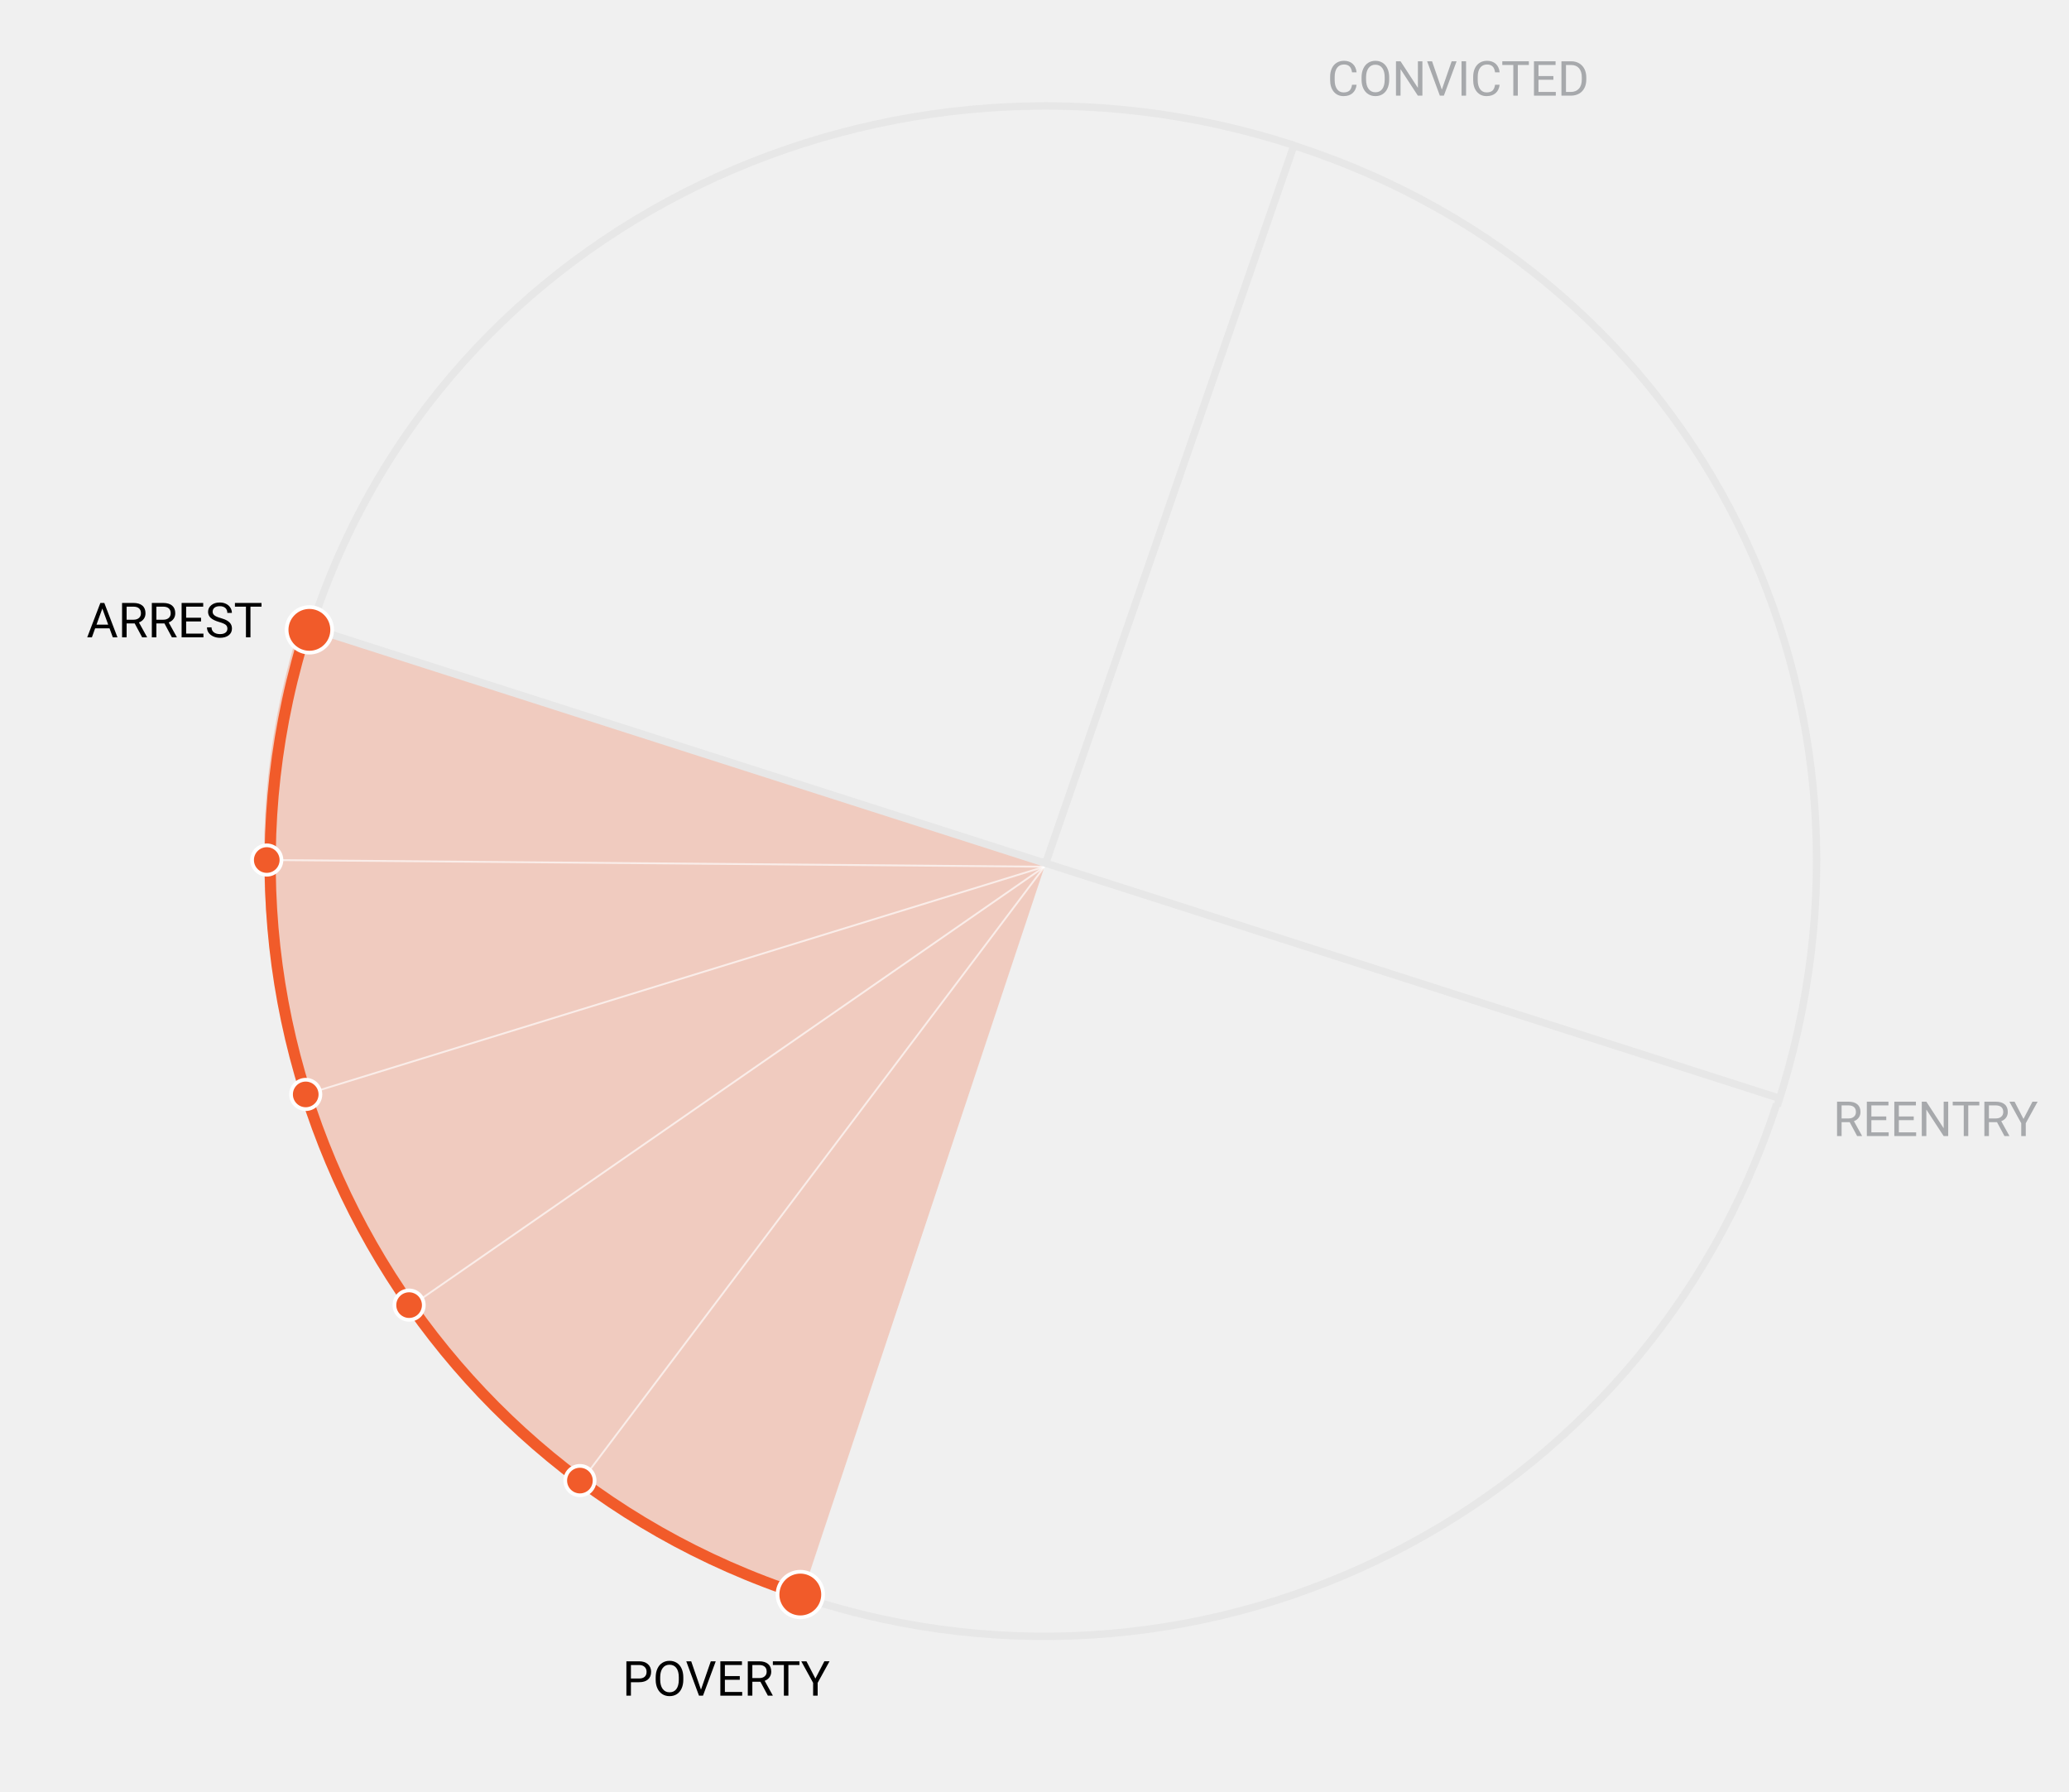
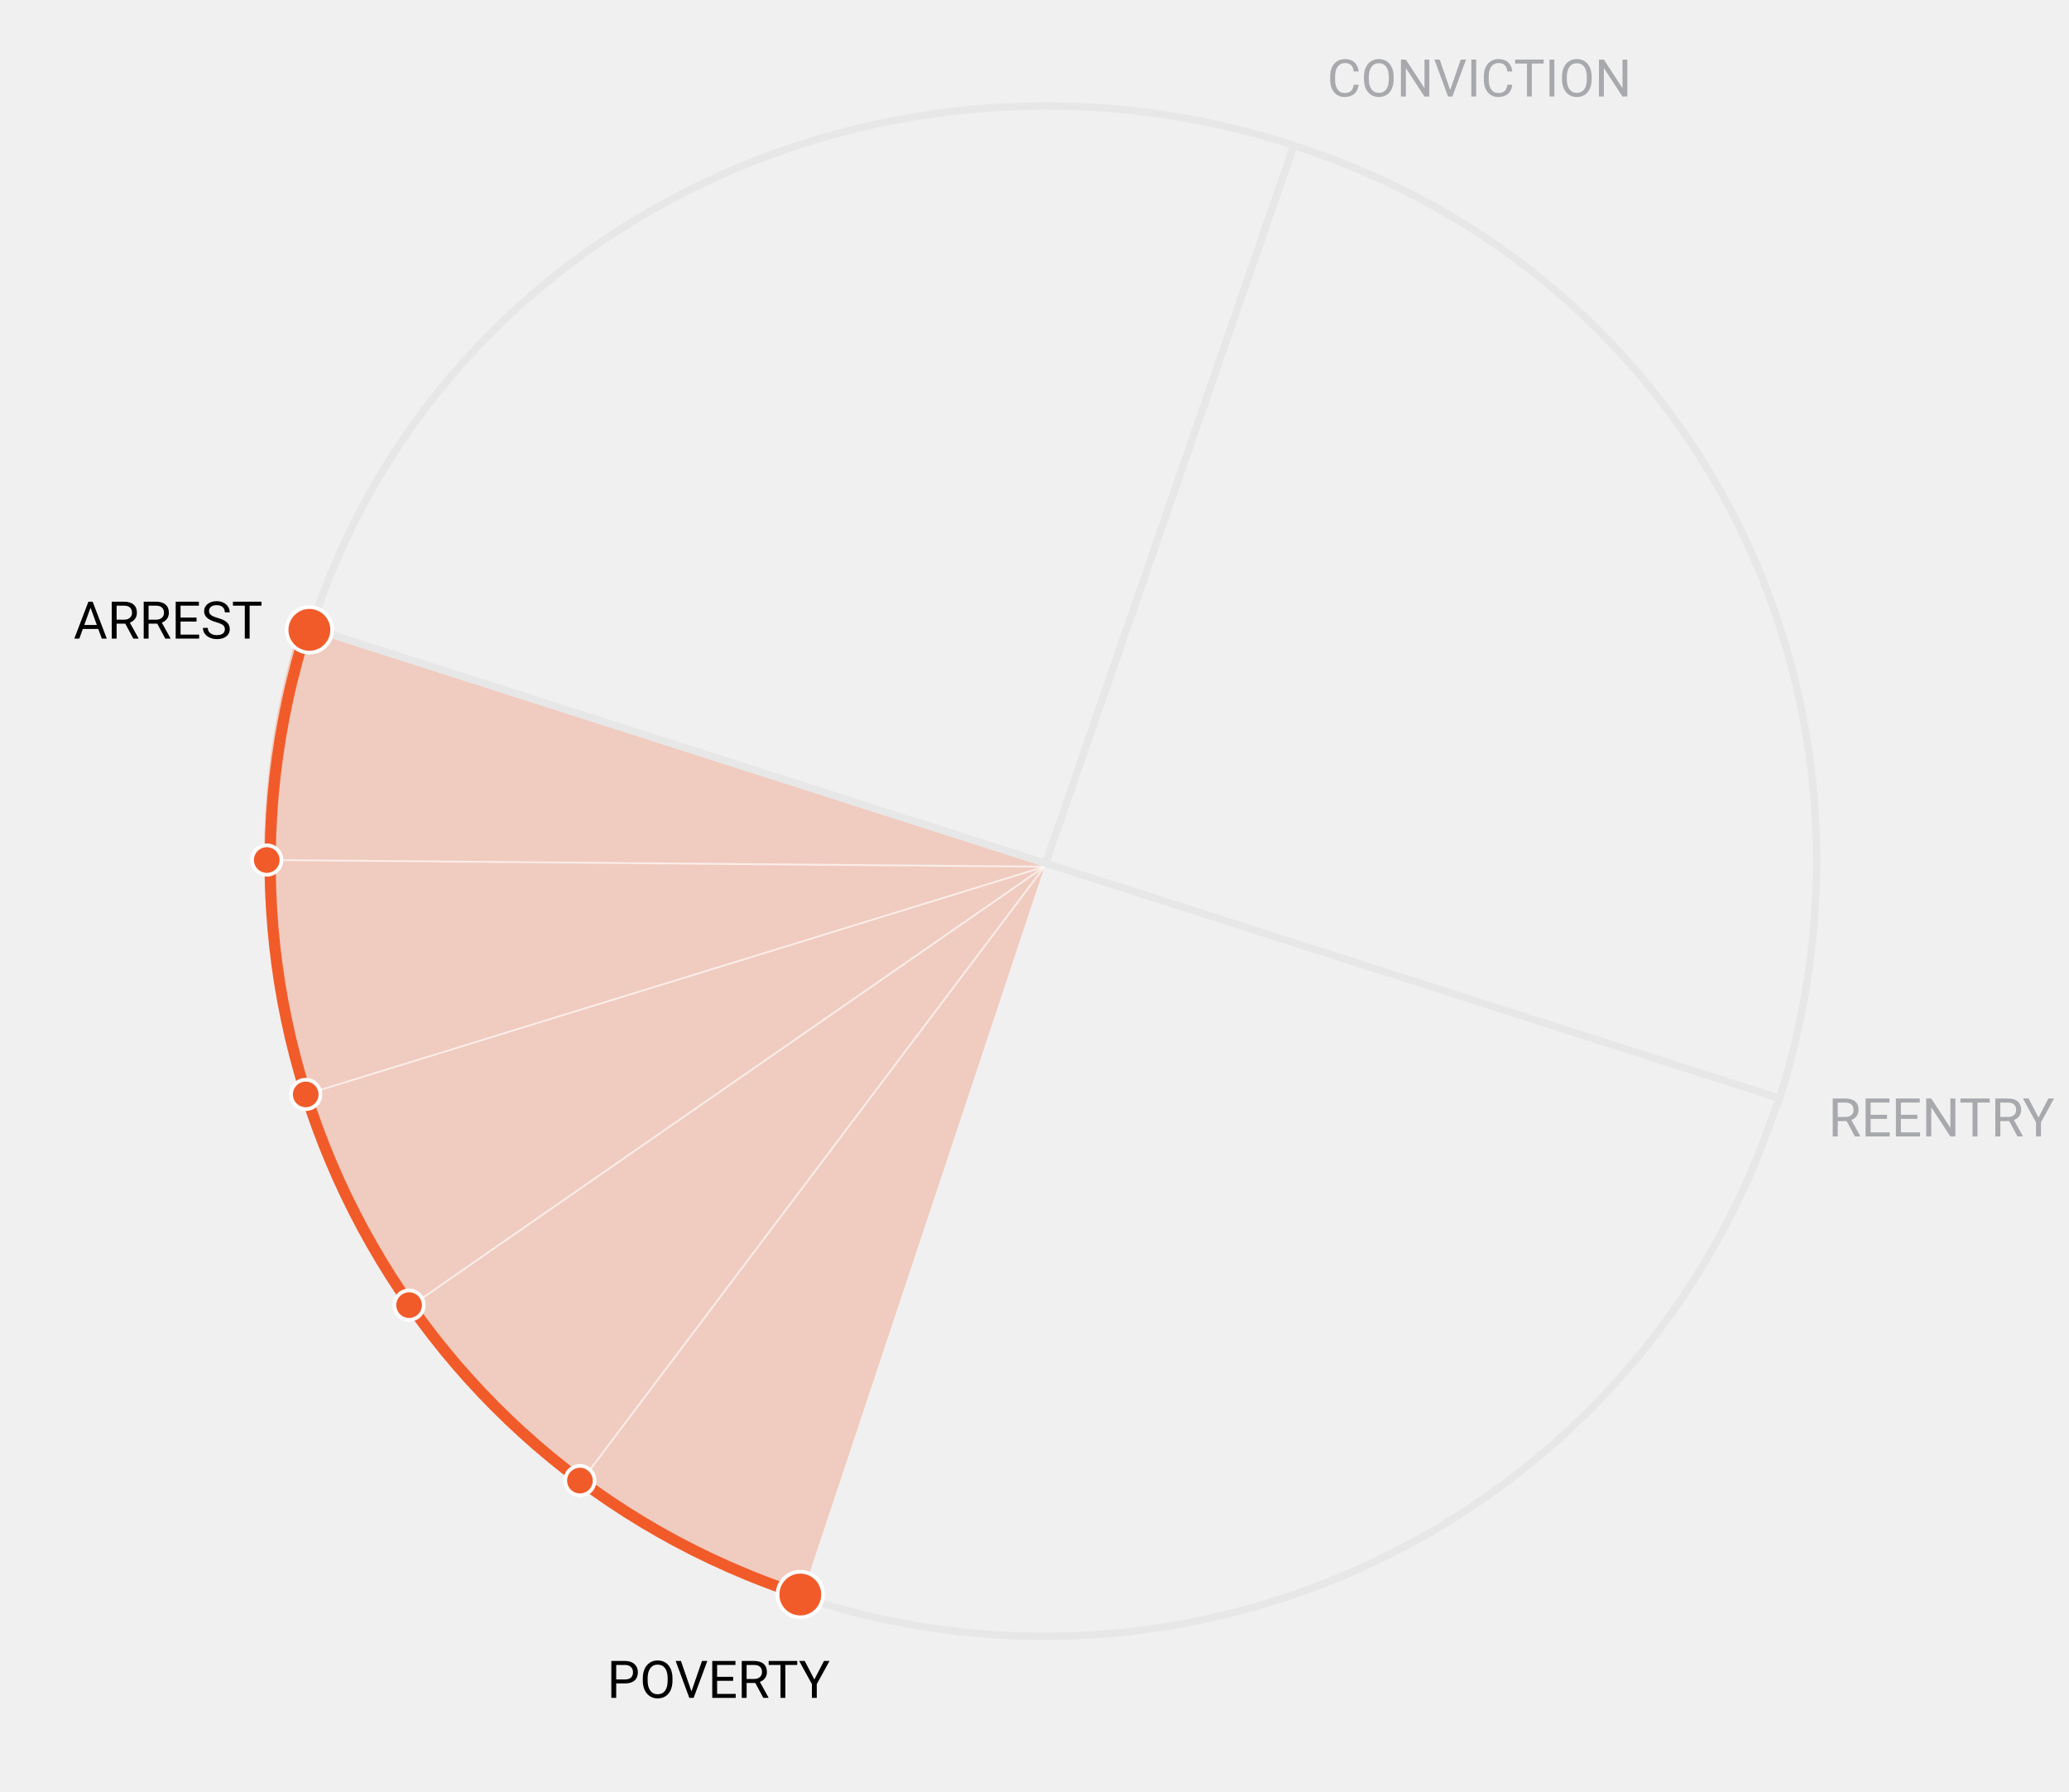
<svg xmlns="http://www.w3.org/2000/svg" version="1.1" id="Layer_1" x="0px" y="0px" viewBox="0 0 556.472 481.872" enable-background="new 0 0 556.472 481.872" xml:space="preserve">
  <g opacity="0.25">
    <path fill="#F15B2A" d="M216.107,427.876C107.492,392.55,45.66,275.87,80.98,167.257l200.25,64.903" />
  </g>
  <path fill="none" stroke="#E7E7E7" stroke-width="2" stroke-miterlimit="10" d="M478.011,297.397  c35.379-108.789-20.58-222.658-129.373-258.039" />
  <g>
    <path fill="none" stroke="#F15B2A" stroke-width="3" stroke-miterlimit="10" d="M82.87,167.881   C47.491,276.668,106.997,393.537,215.79,428.92" />
  </g>
  <path fill="none" stroke="#E7E7E7" stroke-width="2" stroke-miterlimit="10" d="M348.016,39.082  C239.225,3.705,119.276,59.457,83.896,168.25" />
  <path fill="none" stroke="#E7E7E7" stroke-width="2" stroke-miterlimit="10" d="M216.808,429.838  c108.789,35.375,225.66-24.133,261.041-132.922" />
  <g>
-     <path d="M169.691,452.382V456h-1.219v-9.242h3.409c1.012,0,1.804,0.258,2.377,0.774s0.86,1.2,0.86,2.05   c0,0.897-0.28,1.589-0.841,2.073s-1.364,0.727-2.409,0.727H169.691z M169.691,451.385h2.19c0.651,0,1.151-0.153,1.498-0.461   c0.347-0.307,0.521-0.751,0.521-1.332c0-0.551-0.174-0.991-0.521-1.322s-0.823-0.502-1.429-0.516h-2.26V451.385z" />
-     <path d="M183.783,451.678c0,0.905-0.152,1.695-0.457,2.37s-0.736,1.19-1.295,1.546s-1.21,0.533-1.955,0.533   c-0.728,0-1.373-0.179-1.936-0.536s-1-0.868-1.311-1.53c-0.312-0.662-0.471-1.429-0.479-2.301v-0.666   c0-0.889,0.154-1.674,0.464-2.355c0.309-0.682,0.745-1.203,1.311-1.564c0.564-0.362,1.211-0.543,1.939-0.543   c0.74,0,1.393,0.179,1.958,0.536c0.564,0.357,0.999,0.876,1.304,1.556c0.305,0.679,0.457,1.469,0.457,2.371V451.678z    M182.571,451.08c0-1.096-0.22-1.937-0.66-2.522s-1.056-0.88-1.847-0.88c-0.771,0-1.377,0.294-1.819,0.88s-0.669,1.399-0.683,2.44   v0.68c0,1.062,0.224,1.896,0.67,2.504s1.062,0.91,1.844,0.91c0.787,0,1.396-0.286,1.828-0.859s0.654-1.396,0.667-2.467V451.08z" />
-     <path d="M188.532,454.381l2.641-7.623h1.332L189.077,456h-1.078l-3.422-9.242h1.326L188.532,454.381z" />
-     <path d="M198.968,451.729h-4.006v3.275h4.653V456h-5.872v-9.242h5.809v0.996h-4.59v2.978h4.006V451.729z" />
-     <path d="M204.522,452.262h-2.172V456h-1.225v-9.242h3.06c1.041,0,1.842,0.237,2.402,0.711s0.841,1.164,0.841,2.069   c0,0.575-0.155,1.077-0.466,1.505c-0.312,0.427-0.744,0.746-1.298,0.958l2.17,3.923V456h-1.307L204.522,452.262z M202.351,451.265   h1.873c0.605,0,1.087-0.157,1.444-0.471s0.536-0.733,0.536-1.259c0-0.572-0.17-1.011-0.511-1.316s-0.833-0.46-1.476-0.465h-1.867   V451.265z" />
-     <path d="M215.015,447.754h-2.971V456h-1.213v-8.246h-2.965v-0.996h7.148V447.754z" />
-     <path d="M219.305,451.398l2.412-4.641h1.385l-3.188,5.795V456h-1.219v-3.447l-3.186-5.795h1.396L219.305,451.398z" />
+     <path d="M165.732,452.708v3.886h-1.309v-9.927h3.662c1.087,0,1.937,0.277,2.553,0.832c0.616,0.555,0.924,1.289,0.924,2.202   c0,0.964-0.301,1.707-0.903,2.227c-0.602,0.52-1.465,0.78-2.588,0.78H165.732z M165.732,451.637h2.353   c0.7,0,1.237-0.165,1.609-0.495c0.372-0.329,0.559-0.807,0.559-1.431c0-0.592-0.187-1.065-0.559-1.42   c-0.372-0.356-0.884-0.539-1.535-0.554h-2.427V451.637z" />
+     <path d="M180.869,451.952c0,0.972-0.164,1.821-0.491,2.546c-0.327,0.725-0.791,1.279-1.391,1.66   c-0.6,0.382-1.299,0.573-2.099,0.573c-0.782,0-1.475-0.192-2.079-0.576c-0.604-0.384-1.074-0.932-1.408-1.644   c-0.335-0.711-0.506-1.535-0.515-2.471v-0.715c0-0.955,0.166-1.798,0.498-2.53c0.331-0.732,0.8-1.292,1.408-1.68   c0.606-0.389,1.301-0.583,2.083-0.583c0.795,0,1.496,0.192,2.103,0.576c0.606,0.384,1.073,0.941,1.4,1.671   c0.327,0.729,0.491,1.578,0.491,2.547V451.952z M179.567,451.31c0-1.177-0.236-2.08-0.709-2.71   c-0.473-0.629-1.134-0.945-1.984-0.945c-0.828,0-1.479,0.316-1.954,0.945c-0.475,0.629-0.718,1.503-0.733,2.621v0.73   c0,1.14,0.24,2.037,0.72,2.69c0.479,0.653,1.14,0.978,1.98,0.978c0.845,0,1.5-0.307,1.964-0.923   c0.464-0.616,0.703-1.499,0.716-2.65V451.31z" />
+     <path d="M185.97,454.855l2.836-8.188h1.431l-3.682,9.927h-1.158l-3.676-9.927h1.424L185.97,454.855z" />
+     <path d="M197.179,452.006h-4.303v3.518h4.998v1.07h-6.307v-9.927h6.239v1.07h-4.93v3.198h4.303V452.006z" />
+     <path d="M203.145,452.579h-2.333v4.015h-1.315v-9.927h3.286c1.118,0,1.978,0.255,2.58,0.764c0.602,0.509,0.903,1.25,0.903,2.223   c0,0.618-0.167,1.157-0.5,1.616c-0.335,0.458-0.799,0.801-1.394,1.029l2.331,4.214v0.082H205.3L203.145,452.579z M200.812,451.508   h2.012c0.65,0,1.167-0.169,1.551-0.506c0.384-0.337,0.576-0.788,0.576-1.352c0-0.615-0.182-1.086-0.549-1.414   c-0.366-0.328-0.895-0.494-1.585-0.499h-2.006V451.508z" />
+     <path d="M214.415,447.737h-3.191v8.857h-1.303v-8.857h-3.185v-1.07h7.679V447.737z" />
+     <path d="M219.023,451.652l2.591-4.985h1.487l-3.424,6.224v3.703h-1.309v-3.703l-3.422-6.224h1.499L219.023,451.652z" />
  </g>
  <g>
-     <path fill="#A7A9AC" d="M497.486,301.77h-2.172v3.738h-1.225v-9.242h3.06c1.041,0,1.842,0.237,2.402,0.711s0.841,1.164,0.841,2.069   c0,0.575-0.155,1.077-0.466,1.505c-0.312,0.427-0.744,0.746-1.298,0.958l2.17,3.923v0.076h-1.307L497.486,301.77z M495.314,300.772   h1.873c0.605,0,1.087-0.157,1.444-0.471s0.536-0.733,0.536-1.259c0-0.572-0.17-1.011-0.511-1.316s-0.833-0.46-1.476-0.465h-1.867   V300.772z" />
-     <path fill="#A7A9AC" d="M507.325,301.236h-4.006v3.275h4.653v0.996h-5.872v-9.242h5.809v0.996h-4.59v2.978h4.006V301.236z" />
-     <path fill="#A7A9AC" d="M514.714,301.236h-4.006v3.275h4.653v0.996h-5.872v-9.242h5.809v0.996h-4.59v2.978h4.006V301.236z" />
-     <path fill="#A7A9AC" d="M523.981,305.508h-1.225l-4.653-7.122v7.122h-1.226v-9.242h1.226l4.665,7.154v-7.154h1.213V305.508z" />
-     <path fill="#A7A9AC" d="M532.348,297.262h-2.971v8.246h-1.213v-8.246h-2.965v-0.996h7.148V297.262z" />
-     <path fill="#A7A9AC" d="M537.108,301.77h-2.172v3.738h-1.225v-9.242h3.06c1.041,0,1.842,0.237,2.402,0.711s0.841,1.164,0.841,2.069   c0,0.575-0.155,1.077-0.466,1.505c-0.312,0.427-0.744,0.746-1.298,0.958l2.17,3.923v0.076h-1.307L537.108,301.77z M534.937,300.772   h1.873c0.605,0,1.087-0.157,1.444-0.471s0.536-0.733,0.536-1.259c0-0.572-0.17-1.011-0.511-1.316s-0.833-0.46-1.476-0.465h-1.867   V300.772z" />
-     <path fill="#A7A9AC" d="M544.235,300.906l2.412-4.641h1.385l-3.188,5.795v3.447h-1.219v-3.447l-3.186-5.795h1.396L544.235,300.906z   " />
+     <path fill="#A7A9AC" d="M496.671,301.482h-2.397v4.126h-1.352v-10.2h3.377c1.149,0,2.033,0.262,2.651,0.785   c0.619,0.523,0.928,1.285,0.928,2.284c0,0.635-0.171,1.189-0.514,1.661c-0.344,0.471-0.821,0.823-1.432,1.057l2.395,4.329v0.084   h-1.442L496.671,301.482z M494.274,300.382h2.067c0.668,0,1.2-0.174,1.594-0.52c0.395-0.346,0.592-0.809,0.592-1.389   c0-0.632-0.188-1.116-0.564-1.453c-0.376-0.337-0.919-0.508-1.628-0.513h-2.061V300.382z" />
+     <path fill="#A7A9AC" d="M507.53,300.894h-4.421v3.615h5.136v1.099h-6.481v-10.2h6.411v1.099h-5.066v3.286h4.421V300.894z" />
+     <path fill="#A7A9AC" d="M515.684,300.894h-4.421v3.615h5.136v1.099h-6.481v-10.2h6.41v1.099h-5.065v3.286h4.421V300.894z" />
+     <path fill="#A7A9AC" d="M525.912,305.608h-1.352l-5.136-7.86v7.86h-1.353v-10.2h1.353l5.148,7.896v-7.896h1.339V305.608z" />
+     <path fill="#A7A9AC" d="M535.145,296.507h-3.279v9.101h-1.339v-9.101h-3.272v-1.099h7.889V296.507z" />
+     <path fill="#A7A9AC" d="M540.399,301.482h-2.397v4.126h-1.352v-10.2h3.377c1.149,0,2.033,0.262,2.651,0.785   c0.619,0.523,0.928,1.285,0.928,2.284c0,0.635-0.171,1.189-0.514,1.661c-0.344,0.471-0.821,0.823-1.432,1.057l2.395,4.329v0.084   h-1.442L540.399,301.482z M538.002,300.382h2.067c0.668,0,1.2-0.174,1.594-0.52c0.394-0.346,0.592-0.809,0.592-1.389   c0-0.632-0.188-1.116-0.564-1.453c-0.376-0.337-0.919-0.508-1.629-0.513h-2.061V300.382z" />
+     <path fill="#A7A9AC" d="M548.265,300.529l2.662-5.122h1.528l-3.518,6.395v3.805h-1.345v-3.805l-3.516-6.395h1.541L548.265,300.529z   " />
  </g>
  <g>
-     <path d="M29.46,168.972h-3.871l-0.87,2.418h-1.257l3.529-9.242h1.066l3.535,9.242h-1.25L29.46,168.972z M25.956,167.975h3.143   l-1.574-4.323L25.956,167.975z" />
-     <path d="M36.228,167.651h-2.172v3.738h-1.225v-9.242h3.06c1.041,0,1.842,0.237,2.402,0.711s0.841,1.164,0.841,2.069   c0,0.575-0.155,1.077-0.466,1.505c-0.312,0.427-0.744,0.746-1.298,0.958l2.17,3.923v0.076h-1.307L36.228,167.651z M34.056,166.654   h1.873c0.605,0,1.087-0.157,1.444-0.471s0.536-0.733,0.536-1.259c0-0.572-0.17-1.011-0.511-1.316s-0.833-0.46-1.476-0.465h-1.867   V166.654z" />
-     <path d="M44.231,167.651H42.06v3.738h-1.225v-9.242h3.06c1.041,0,1.842,0.237,2.402,0.711s0.841,1.164,0.841,2.069   c0,0.575-0.155,1.077-0.466,1.505c-0.312,0.427-0.744,0.746-1.298,0.958l2.17,3.923v0.076h-1.307L44.231,167.651z M42.06,166.654   h1.873c0.605,0,1.087-0.157,1.444-0.471s0.536-0.733,0.536-1.259c0-0.572-0.17-1.011-0.511-1.316s-0.833-0.46-1.476-0.465H42.06   V166.654z" />
-     <path d="M54.07,167.118h-4.006v3.275h4.653v0.996h-5.872v-9.242h5.809v0.996h-4.59v2.978h4.006V167.118z" />
-     <path d="M58.958,167.271c-1.045-0.301-1.806-0.67-2.282-1.108c-0.476-0.438-0.714-0.979-0.714-1.622   c0-0.728,0.291-1.329,0.873-1.806c0.582-0.476,1.338-0.714,2.269-0.714c0.635,0,1.201,0.123,1.698,0.368s0.883,0.584,1.155,1.016   c0.273,0.432,0.41,0.903,0.41,1.415h-1.226c0-0.561-0.178-1.001-0.533-1.321s-0.856-0.481-1.505-0.481   c-0.601,0-1.069,0.133-1.405,0.398c-0.337,0.265-0.505,0.632-0.505,1.103c0,0.378,0.16,0.696,0.479,0.957s0.863,0.499,1.631,0.716   c0.769,0.216,1.369,0.454,1.803,0.715c0.434,0.26,0.756,0.563,0.965,0.91c0.21,0.348,0.314,0.756,0.314,1.226   c0,0.749-0.292,1.349-0.876,1.8c-0.584,0.45-1.365,0.676-2.342,0.676c-0.635,0-1.228-0.122-1.777-0.365   c-0.551-0.243-0.975-0.576-1.273-1c-0.298-0.423-0.447-0.903-0.447-1.44h1.225c0,0.559,0.207,1,0.619,1.323   c0.413,0.324,0.964,0.486,1.654,0.486c0.643,0,1.136-0.132,1.479-0.395c0.343-0.262,0.514-0.619,0.514-1.072   s-0.158-0.803-0.476-1.051C60.367,167.756,59.792,167.511,58.958,167.271z" />
-     <path d="M70.333,163.144h-2.971v8.246h-1.213v-8.246h-2.965v-0.996h7.148V163.144z" />
+     <path d="M26.43,169.135h-4.158l-0.935,2.597h-1.35l3.79-9.927h1.146l3.797,9.927h-1.343L26.43,169.135z M22.667,168.064h3.376   l-1.691-4.644L22.667,168.064z" />
+     <path d="M33.699,167.717h-2.333v4.015h-1.315v-9.927h3.286c1.118,0,1.978,0.255,2.58,0.764c0.602,0.509,0.903,1.25,0.903,2.223   c0,0.618-0.167,1.157-0.5,1.616c-0.335,0.458-0.799,0.801-1.394,1.029l2.331,4.214v0.082h-1.403L33.699,167.717z M31.367,166.646   h2.012c0.65,0,1.167-0.169,1.551-0.506c0.384-0.337,0.576-0.788,0.576-1.352c0-0.615-0.182-1.086-0.549-1.414   c-0.366-0.328-0.895-0.494-1.585-0.499h-2.006V166.646z" />
+     <path d="M42.297,167.717h-2.333v4.015h-1.315v-9.927h3.286c1.118,0,1.978,0.255,2.58,0.764c0.602,0.509,0.903,1.25,0.903,2.223   c0,0.618-0.167,1.157-0.5,1.616c-0.335,0.458-0.799,0.801-1.394,1.029l2.331,4.214v0.082h-1.403L42.297,167.717z M39.964,166.646   h2.012c0.65,0,1.167-0.169,1.551-0.506c0.384-0.337,0.576-0.788,0.576-1.352c0-0.615-0.182-1.086-0.549-1.414   c-0.366-0.328-0.895-0.494-1.585-0.499h-2.006V166.646z" />
+     <path d="M52.865,167.144h-4.303v3.518h4.998v1.07h-6.307v-9.927h6.239v1.07h-4.93v3.198h4.303V167.144z" />
+     <path d="M58.115,167.308c-1.122-0.323-1.94-0.72-2.451-1.191c-0.511-0.47-0.767-1.051-0.767-1.742c0-0.781,0.313-1.428,0.938-1.939   c0.625-0.511,1.437-0.767,2.437-0.767c0.682,0,1.29,0.132,1.824,0.395c0.534,0.263,0.948,0.627,1.241,1.091   c0.294,0.464,0.441,0.97,0.441,1.52H60.46c0-0.602-0.191-1.075-0.573-1.419c-0.382-0.344-0.92-0.517-1.616-0.517   c-0.645,0-1.149,0.143-1.51,0.428c-0.361,0.284-0.542,0.679-0.542,1.184c0,0.406,0.172,0.748,0.515,1.028   c0.343,0.28,0.927,0.536,1.752,0.769c0.826,0.232,1.471,0.488,1.936,0.768c0.466,0.279,0.812,0.605,1.036,0.978   c0.225,0.373,0.338,0.812,0.338,1.316c0,0.805-0.314,1.449-0.941,1.933c-0.627,0.484-1.467,0.726-2.515,0.726   c-0.682,0-1.319-0.131-1.909-0.392c-0.592-0.261-1.047-0.619-1.368-1.074c-0.32-0.454-0.48-0.97-0.48-1.547h1.315   c0,0.6,0.222,1.074,0.665,1.421c0.444,0.348,1.035,0.522,1.777,0.522c0.69,0,1.22-0.142,1.588-0.424   c0.368-0.281,0.552-0.665,0.552-1.152c0-0.487-0.17-0.862-0.511-1.129C59.628,167.829,59.011,167.566,58.115,167.308z" />
+     <path d="M70.333,162.875h-3.191v8.857h-1.303v-8.857h-3.185v-1.07h7.678V162.875z" />
  </g>
  <line fill="none" stroke="#E7E7E7" stroke-width="2" stroke-miterlimit="10" x1="281.23" y1="232.16" x2="82.111" y2="168.375" />
-   <path fill="#F15B2A" stroke="#FFFFFF" stroke-miterlimit="10" d="M78.884,165.049c2.393-2.393,6.268-2.393,8.662,0  c2.395,2.395,2.391,6.27,0,8.662c-2.395,2.393-6.27,2.396-8.664,0.002C76.487,171.316,76.491,167.44,78.884,165.049z" />
-   <path fill="#F15B2A" stroke="#FFFFFF" stroke-miterlimit="10" d="M210.918,424.471c2.393-2.393,6.268-2.393,8.662,0  c2.395,2.395,2.391,6.27,0,8.662c-2.395,2.393-6.27,2.397-8.664,0.002C208.521,430.738,208.525,426.861,210.918,424.471z" />
+   <path fill="#F15B2A" stroke="#FFFFFF" stroke-miterlimit="10" d="M78.884,165.049c2.393-2.393,6.268-2.393,8.662,0  c2.395,2.395,2.391,6.27,0,8.662c-2.395,2.393-6.27,2.396-8.664,0.002C76.487,171.316,76.491,167.439,78.884,165.049z" />
+   <path fill="#F15B2A" stroke="#FFFFFF" stroke-miterlimit="10" d="M210.918,424.471c2.393-2.393,6.268-2.393,8.662,0  c2.395,2.395,2.391,6.27,0,8.662c-2.395,2.393-6.27,2.396-8.664,0.002C208.521,430.738,208.525,426.861,210.918,424.471z" />
  <line fill="none" stroke="#E7E7E7" stroke-width="2" stroke-miterlimit="10" x1="281.23" y1="232.16" x2="348.325" y2="38.191" />
  <g>
    <line opacity="0.65" fill="none" stroke="#FFFFFF" stroke-width="0.5" stroke-miterlimit="10" x1="72.662" y1="231.28" x2="280.903" y2="233.077" />
    <line opacity="0.65" fill="none" stroke="#FFFFFF" stroke-width="0.5" stroke-miterlimit="10" x1="280.903" y1="233.077" x2="82.226" y2="294.31" />
    <line opacity="0.65" fill="none" stroke="#FFFFFF" stroke-width="0.5" stroke-miterlimit="10" x1="280.903" y1="233.077" x2="112.824" y2="349.609" />
    <line opacity="0.65" fill="none" stroke="#FFFFFF" stroke-width="0.5" stroke-miterlimit="10" x1="280.903" y1="233.077" x2="157.129" y2="397.295" />
  </g>
  <circle fill="#F15B2A" stroke="#FFFFFF" stroke-miterlimit="10" cx="82.227" cy="294.311" r="3.949" />
  <path fill="#F15B2A" stroke="#FFFFFF" stroke-miterlimit="10" d="M68.955,228.488c1.543-1.543,4.043-1.543,5.586,0  c1.543,1.544,1.541,4.042,0.002,5.584c-1.545,1.544-4.045,1.544-5.588,0C67.412,232.529,67.414,230.029,68.955,228.488z" />
-   <path fill="#F15B2A" stroke="#FFFFFF" stroke-miterlimit="10" d="M107.24,348.18c1.541-1.543,4.041-1.543,5.584,0  c1.545,1.543,1.543,4.043,0.004,5.585c-1.545,1.543-4.047,1.543-5.588,0C105.697,352.222,105.699,349.722,107.24,348.18z" />
+   <path fill="#F15B2A" stroke="#FFFFFF" stroke-miterlimit="10" d="M107.24,348.18c1.541-1.543,4.041-1.543,5.584,0  c1.545,1.543,1.544,4.043,0.004,5.585c-1.545,1.543-4.047,1.543-5.588,0C105.697,352.222,105.699,349.722,107.24,348.18z" />
  <path fill="#F15B2A" stroke="#FFFFFF" stroke-miterlimit="10" d="M153.181,395.365c1.543-1.543,4.043-1.543,5.586,0  c1.543,1.545,1.541,4.043,0.002,5.585c-1.545,1.544-4.045,1.544-5.588,0C151.638,399.407,151.64,396.907,153.181,395.365z" />
  <line fill="none" stroke="#E7E7E7" stroke-width="2" stroke-miterlimit="10" x1="479.101" y1="295.514" x2="279.981" y2="231.729" />
  <g>
-     <path fill="#A7A9AC" d="M364.863,22.789c-0.114,0.978-0.475,1.731-1.082,2.263s-1.415,0.797-2.422,0.797   c-1.092,0-1.967-0.392-2.625-1.174c-0.658-0.783-0.986-1.831-0.986-3.143v-0.889c0-0.859,0.153-1.614,0.46-2.266   c0.307-0.652,0.741-1.152,1.304-1.502c0.563-0.349,1.215-0.523,1.955-0.523c0.982,0,1.77,0.274,2.361,0.822   c0.593,0.548,0.938,1.307,1.035,2.275h-1.225c-0.106-0.738-0.336-1.273-0.689-1.604s-0.848-0.497-1.482-0.497   c-0.778,0-1.389,0.288-1.831,0.864s-0.663,1.396-0.663,2.459v0.896c0,1.004,0.209,1.803,0.629,2.396   c0.418,0.593,1.005,0.89,1.758,0.89c0.677,0,1.196-0.154,1.559-0.461c0.361-0.307,0.602-0.841,0.721-1.603H364.863z" />
-     <path fill="#A7A9AC" d="M373.634,21.399c0,0.905-0.152,1.695-0.457,2.37s-0.736,1.19-1.295,1.546s-1.21,0.533-1.955,0.533   c-0.728,0-1.373-0.179-1.936-0.536s-1-0.868-1.311-1.53c-0.312-0.662-0.471-1.429-0.479-2.301v-0.666   c0-0.889,0.154-1.674,0.464-2.355c0.309-0.682,0.745-1.203,1.311-1.564c0.564-0.362,1.211-0.543,1.939-0.543   c0.74,0,1.393,0.179,1.958,0.536c0.564,0.357,0.999,0.876,1.304,1.556c0.305,0.679,0.457,1.469,0.457,2.371V21.399z    M372.422,20.802c0-1.096-0.22-1.937-0.66-2.522s-1.056-0.88-1.847-0.88c-0.771,0-1.377,0.294-1.819,0.88s-0.669,1.399-0.683,2.44   v0.68c0,1.062,0.224,1.896,0.67,2.504s1.062,0.91,1.844,0.91c0.787,0,1.396-0.286,1.828-0.859s0.654-1.396,0.667-2.467V20.802z" />
-     <path fill="#A7A9AC" d="M382.566,25.722h-1.225l-4.653-7.122v7.122h-1.226v-9.242h1.226l4.665,7.154v-7.154h1.213V25.722z" />
-     <path fill="#A7A9AC" d="M387.791,24.103l2.641-7.623h1.332l-3.428,9.242h-1.078l-3.422-9.242h1.326L387.791,24.103z" />
-     <path fill="#A7A9AC" d="M394.31,25.722h-1.219v-9.242h1.219V25.722z" />
-     <path fill="#A7A9AC" d="M403.335,22.789c-0.114,0.978-0.475,1.731-1.082,2.263s-1.415,0.797-2.422,0.797   c-1.092,0-1.967-0.392-2.625-1.174c-0.658-0.783-0.986-1.831-0.986-3.143v-0.889c0-0.859,0.153-1.614,0.46-2.266   c0.307-0.652,0.741-1.152,1.304-1.502c0.563-0.349,1.215-0.523,1.955-0.523c0.982,0,1.77,0.274,2.361,0.822   c0.593,0.548,0.938,1.307,1.035,2.275h-1.225c-0.106-0.738-0.336-1.273-0.689-1.604s-0.848-0.497-1.482-0.497   c-0.778,0-1.389,0.288-1.831,0.864s-0.663,1.396-0.663,2.459v0.896c0,1.004,0.209,1.803,0.629,2.396   c0.418,0.593,1.005,0.89,1.758,0.89c0.677,0,1.196-0.154,1.559-0.461c0.361-0.307,0.602-0.841,0.721-1.603H403.335z" />
-     <path fill="#A7A9AC" d="M411.201,17.476h-2.971v8.246h-1.213v-8.246h-2.965v-0.996h7.148V17.476z" />
-     <path fill="#A7A9AC" d="M417.796,21.45h-4.006v3.275h4.653v0.996h-5.872v-9.242h5.809v0.996h-4.59v2.978h4.006V21.45z" />
-     <path fill="#A7A9AC" d="M419.96,25.722v-9.242h2.609c0.804,0,1.515,0.178,2.133,0.533s1.095,0.861,1.432,1.518   c0.336,0.655,0.507,1.408,0.511,2.26v0.59c0,0.872-0.168,1.636-0.505,2.291c-0.336,0.656-0.816,1.16-1.44,1.512   c-0.624,0.351-1.352,0.53-2.181,0.539H419.96z M421.179,17.476v7.25h1.283c0.939,0,1.67-0.293,2.192-0.877   c0.522-0.585,0.784-1.417,0.784-2.497v-0.54c0-1.051-0.246-1.867-0.739-2.449s-1.192-0.878-2.099-0.887H421.179z" />
+     <path fill="#A7A9AC" d="M365.411,22.799c-0.123,1.05-0.51,1.86-1.162,2.43c-0.652,0.571-1.519,0.856-2.601,0.856   c-1.173,0-2.113-0.421-2.82-1.261c-0.706-0.841-1.06-1.967-1.06-3.376v-0.955c0-0.923,0.165-1.734,0.495-2.434   c0.329-0.701,0.796-1.238,1.401-1.613c0.605-0.374,1.304-0.562,2.1-0.562c1.055,0,1.9,0.295,2.536,0.883   c0.636,0.588,1.007,1.403,1.111,2.444h-1.316c-0.114-0.793-0.36-1.368-0.74-1.723c-0.379-0.356-0.91-0.534-1.592-0.534   c-0.837,0-1.492,0.309-1.967,0.928c-0.475,0.619-0.712,1.499-0.712,2.641v0.962c0,1.078,0.225,1.936,0.675,2.573   c0.45,0.637,1.079,0.956,1.889,0.956c0.727,0,1.285-0.166,1.674-0.495c0.388-0.329,0.646-0.903,0.774-1.721H365.411z" />
+     <path fill="#A7A9AC" d="M374.833,21.306c0,0.972-0.164,1.821-0.491,2.546s-0.791,1.279-1.391,1.66c-0.6,0.382-1.3,0.573-2.1,0.573   c-0.782,0-1.475-0.192-2.08-0.576c-0.605-0.384-1.074-0.933-1.408-1.644c-0.335-0.711-0.506-1.535-0.515-2.471v-0.715   c0-0.955,0.166-1.798,0.498-2.53c0.332-0.732,0.801-1.292,1.408-1.68c0.606-0.389,1.301-0.583,2.083-0.583   c0.796,0,1.496,0.192,2.104,0.576c0.606,0.384,1.074,0.941,1.401,1.671c0.327,0.729,0.491,1.578,0.491,2.547V21.306z    M373.531,20.664c0-1.177-0.237-2.08-0.709-2.709c-0.473-0.629-1.134-0.945-1.984-0.945c-0.827,0-1.478,0.316-1.954,0.945   c-0.475,0.629-0.719,1.503-0.733,2.621v0.73c0,1.14,0.24,2.037,0.719,2.69c0.48,0.652,1.14,0.978,1.981,0.978   c0.845,0,1.5-0.307,1.964-0.923c0.464-0.616,0.702-1.499,0.716-2.65V20.664z" />
+     <path fill="#A7A9AC" d="M384.427,25.949h-1.316l-4.998-7.65v7.65h-1.316v-9.927h1.316l5.011,7.685v-7.685h1.302V25.949z" />
+     <path fill="#A7A9AC" d="M390.038,24.21l2.836-8.188h1.432l-3.682,9.927h-1.159l-3.675-9.927h1.425L390.038,24.21z" />
+     <path fill="#A7A9AC" d="M397.04,25.949h-1.309v-9.927h1.309V25.949z" />
+     <path fill="#A7A9AC" d="M406.736,22.799c-0.123,1.05-0.51,1.86-1.162,2.43c-0.652,0.571-1.519,0.856-2.601,0.856   c-1.173,0-2.113-0.421-2.82-1.261c-0.706-0.841-1.06-1.967-1.06-3.376v-0.955c0-0.923,0.165-1.734,0.495-2.434   c0.329-0.701,0.796-1.238,1.401-1.613c0.605-0.374,1.304-0.562,2.1-0.562c1.055,0,1.9,0.295,2.536,0.883s1.007,1.403,1.111,2.444   h-1.316c-0.114-0.793-0.36-1.368-0.74-1.723c-0.379-0.356-0.91-0.534-1.592-0.534c-0.837,0-1.492,0.309-1.967,0.928   c-0.475,0.619-0.712,1.499-0.712,2.641v0.962c0,1.078,0.225,1.936,0.675,2.573c0.45,0.637,1.079,0.956,1.889,0.956   c0.727,0,1.285-0.166,1.674-0.495c0.388-0.329,0.646-0.903,0.774-1.721H406.736z" />
+     <path fill="#A7A9AC" d="M415.183,17.092h-3.191v8.857h-1.302v-8.857h-3.184v-1.07h7.677V17.092z" />
+     <path fill="#A7A9AC" d="M418.061,25.949h-1.309v-9.927h1.309V25.949z" />
+     <path fill="#A7A9AC" d="M428.09,21.306c0,0.972-0.164,1.821-0.491,2.546s-0.791,1.279-1.391,1.66c-0.6,0.382-1.3,0.573-2.1,0.573   c-0.782,0-1.475-0.192-2.08-0.576c-0.605-0.384-1.074-0.933-1.408-1.644c-0.335-0.711-0.506-1.535-0.515-2.471v-0.715   c0-0.955,0.166-1.798,0.498-2.53c0.332-0.732,0.801-1.292,1.408-1.68c0.606-0.389,1.301-0.583,2.083-0.583   c0.796,0,1.496,0.192,2.104,0.576c0.606,0.384,1.074,0.941,1.401,1.671c0.327,0.729,0.491,1.578,0.491,2.547V21.306z    M426.788,20.664c0-1.177-0.237-2.08-0.709-2.709c-0.473-0.629-1.134-0.945-1.984-0.945c-0.827,0-1.479,0.316-1.954,0.945   c-0.475,0.629-0.719,1.503-0.733,2.621v0.73c0,1.14,0.24,2.037,0.719,2.69c0.48,0.652,1.14,0.978,1.981,0.978   c0.845,0,1.5-0.307,1.964-0.923c0.464-0.616,0.702-1.499,0.716-2.65V20.664z" />
+     <path fill="#A7A9AC" d="M437.683,25.949h-1.316l-4.998-7.65v7.65h-1.316v-9.927h1.316l5.011,7.685v-7.685h1.302V25.949z" />
  </g>
</svg>
